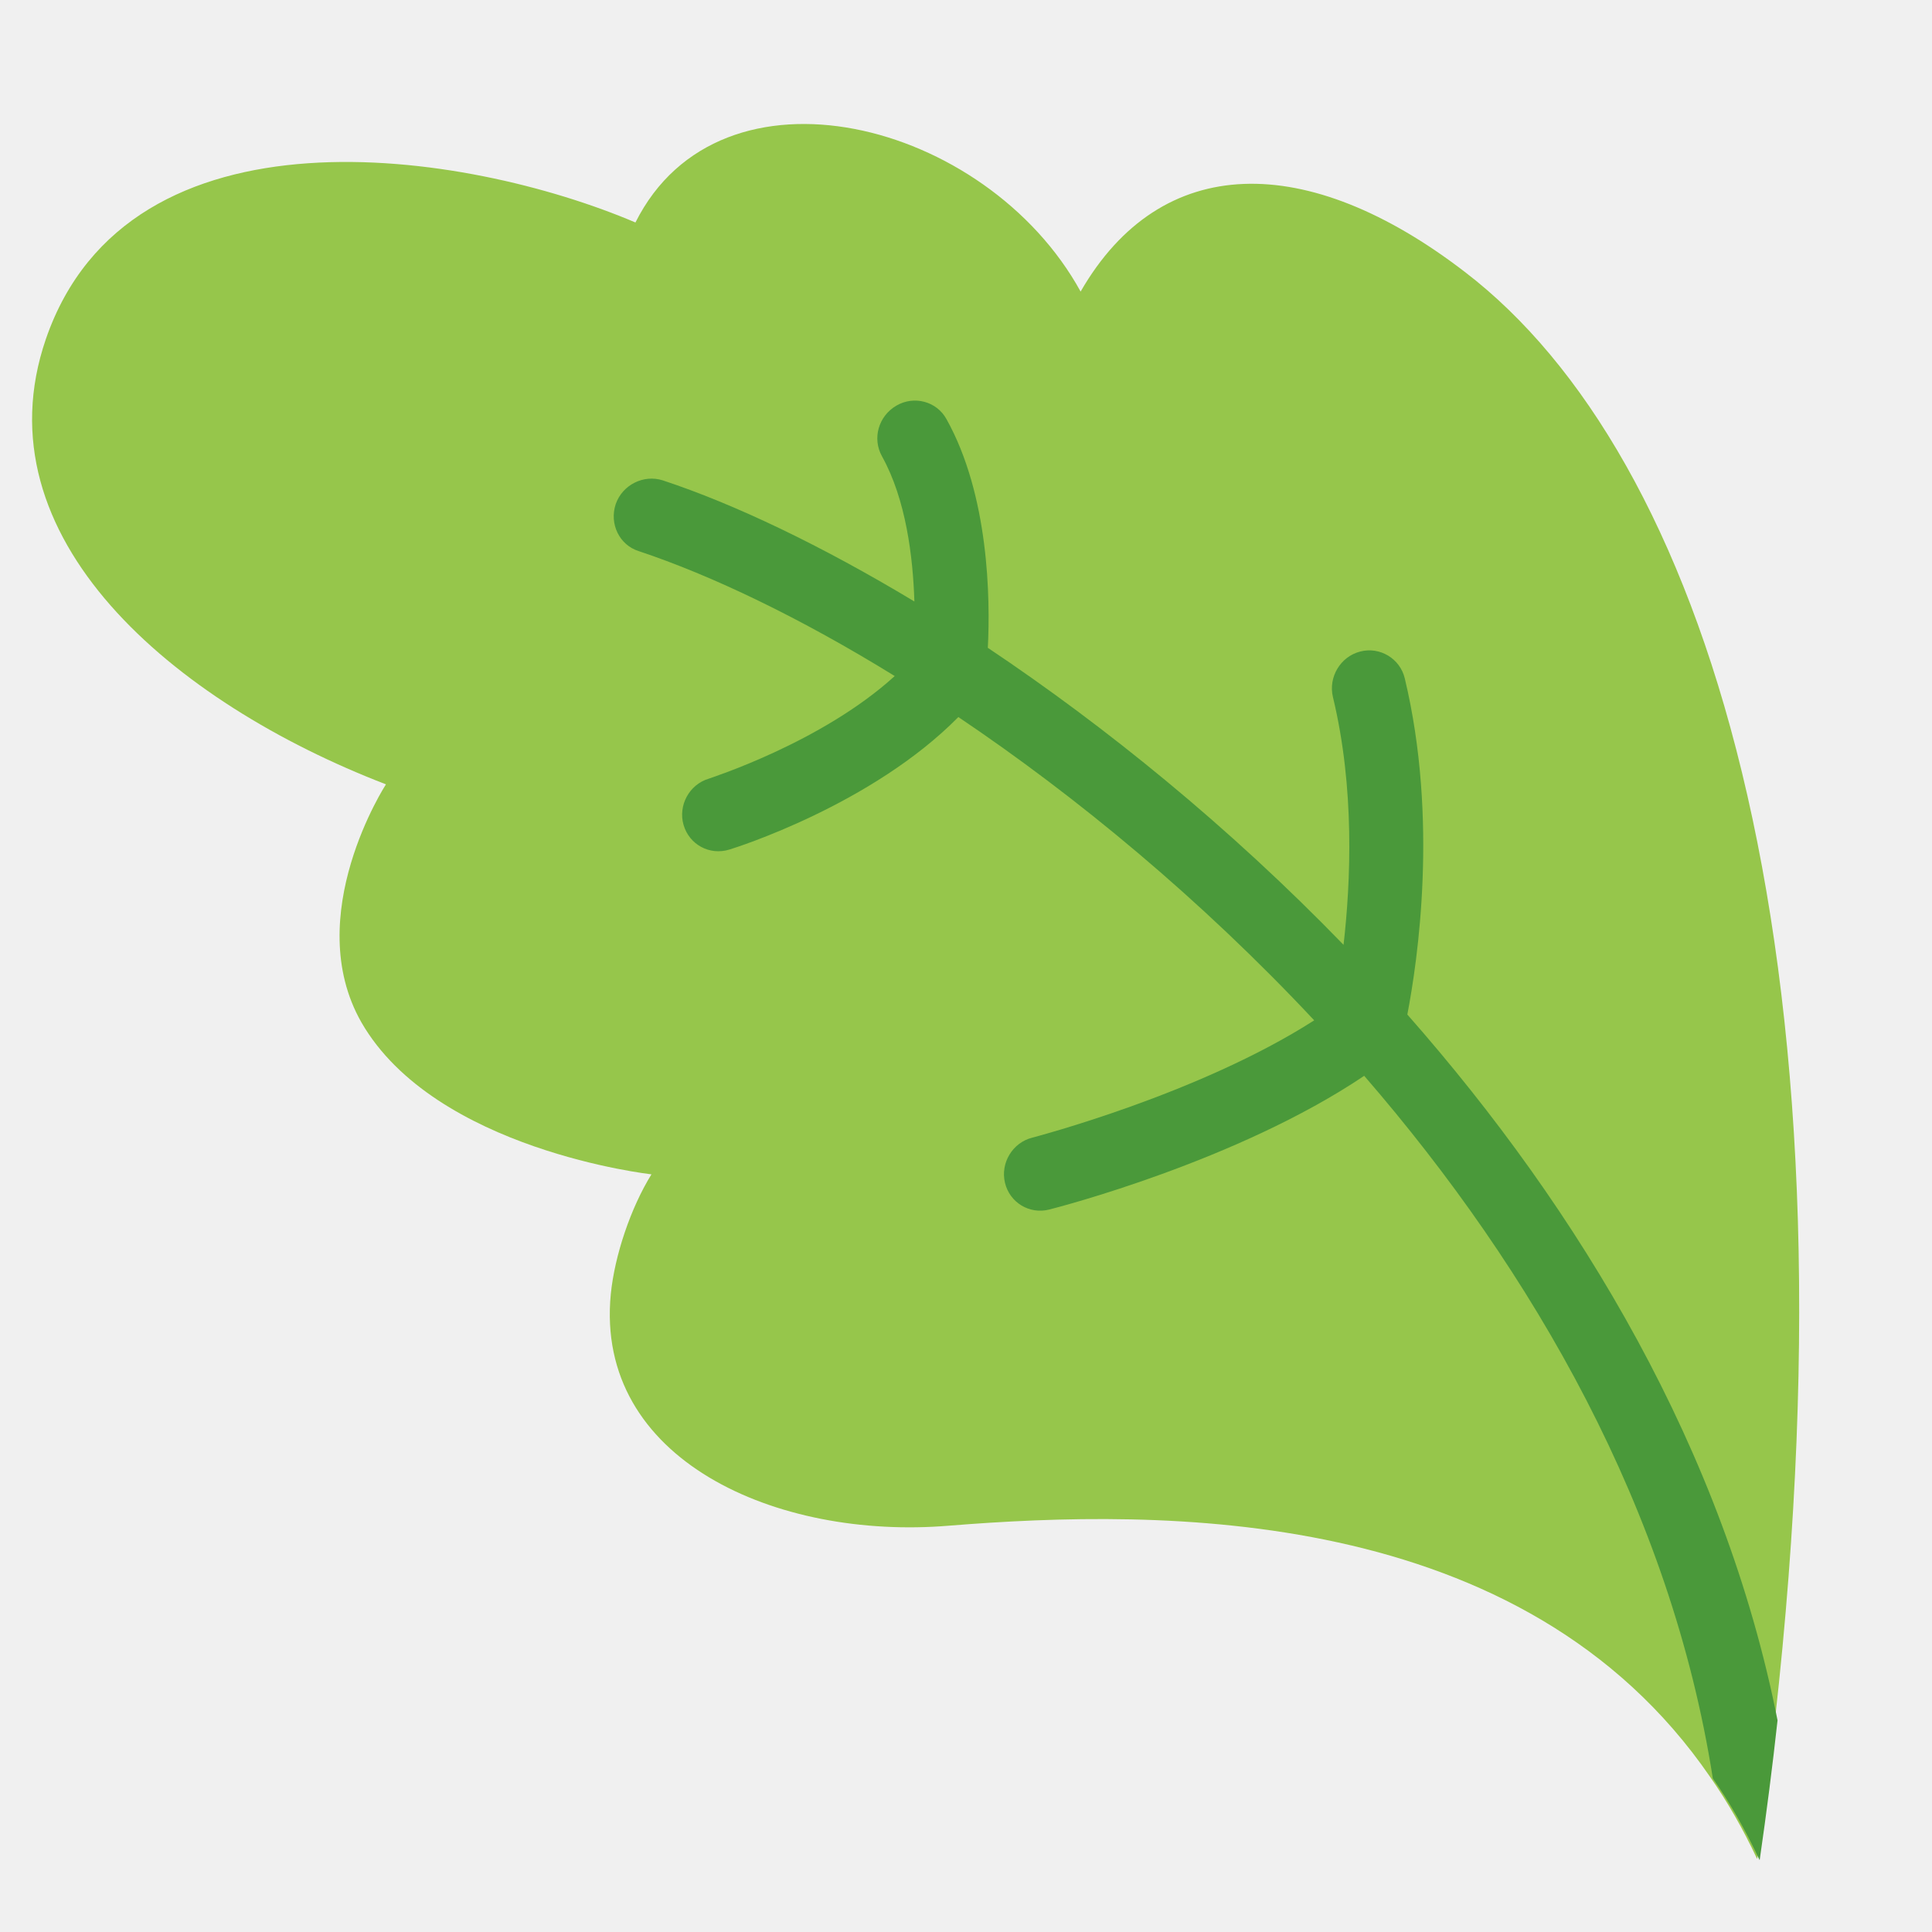
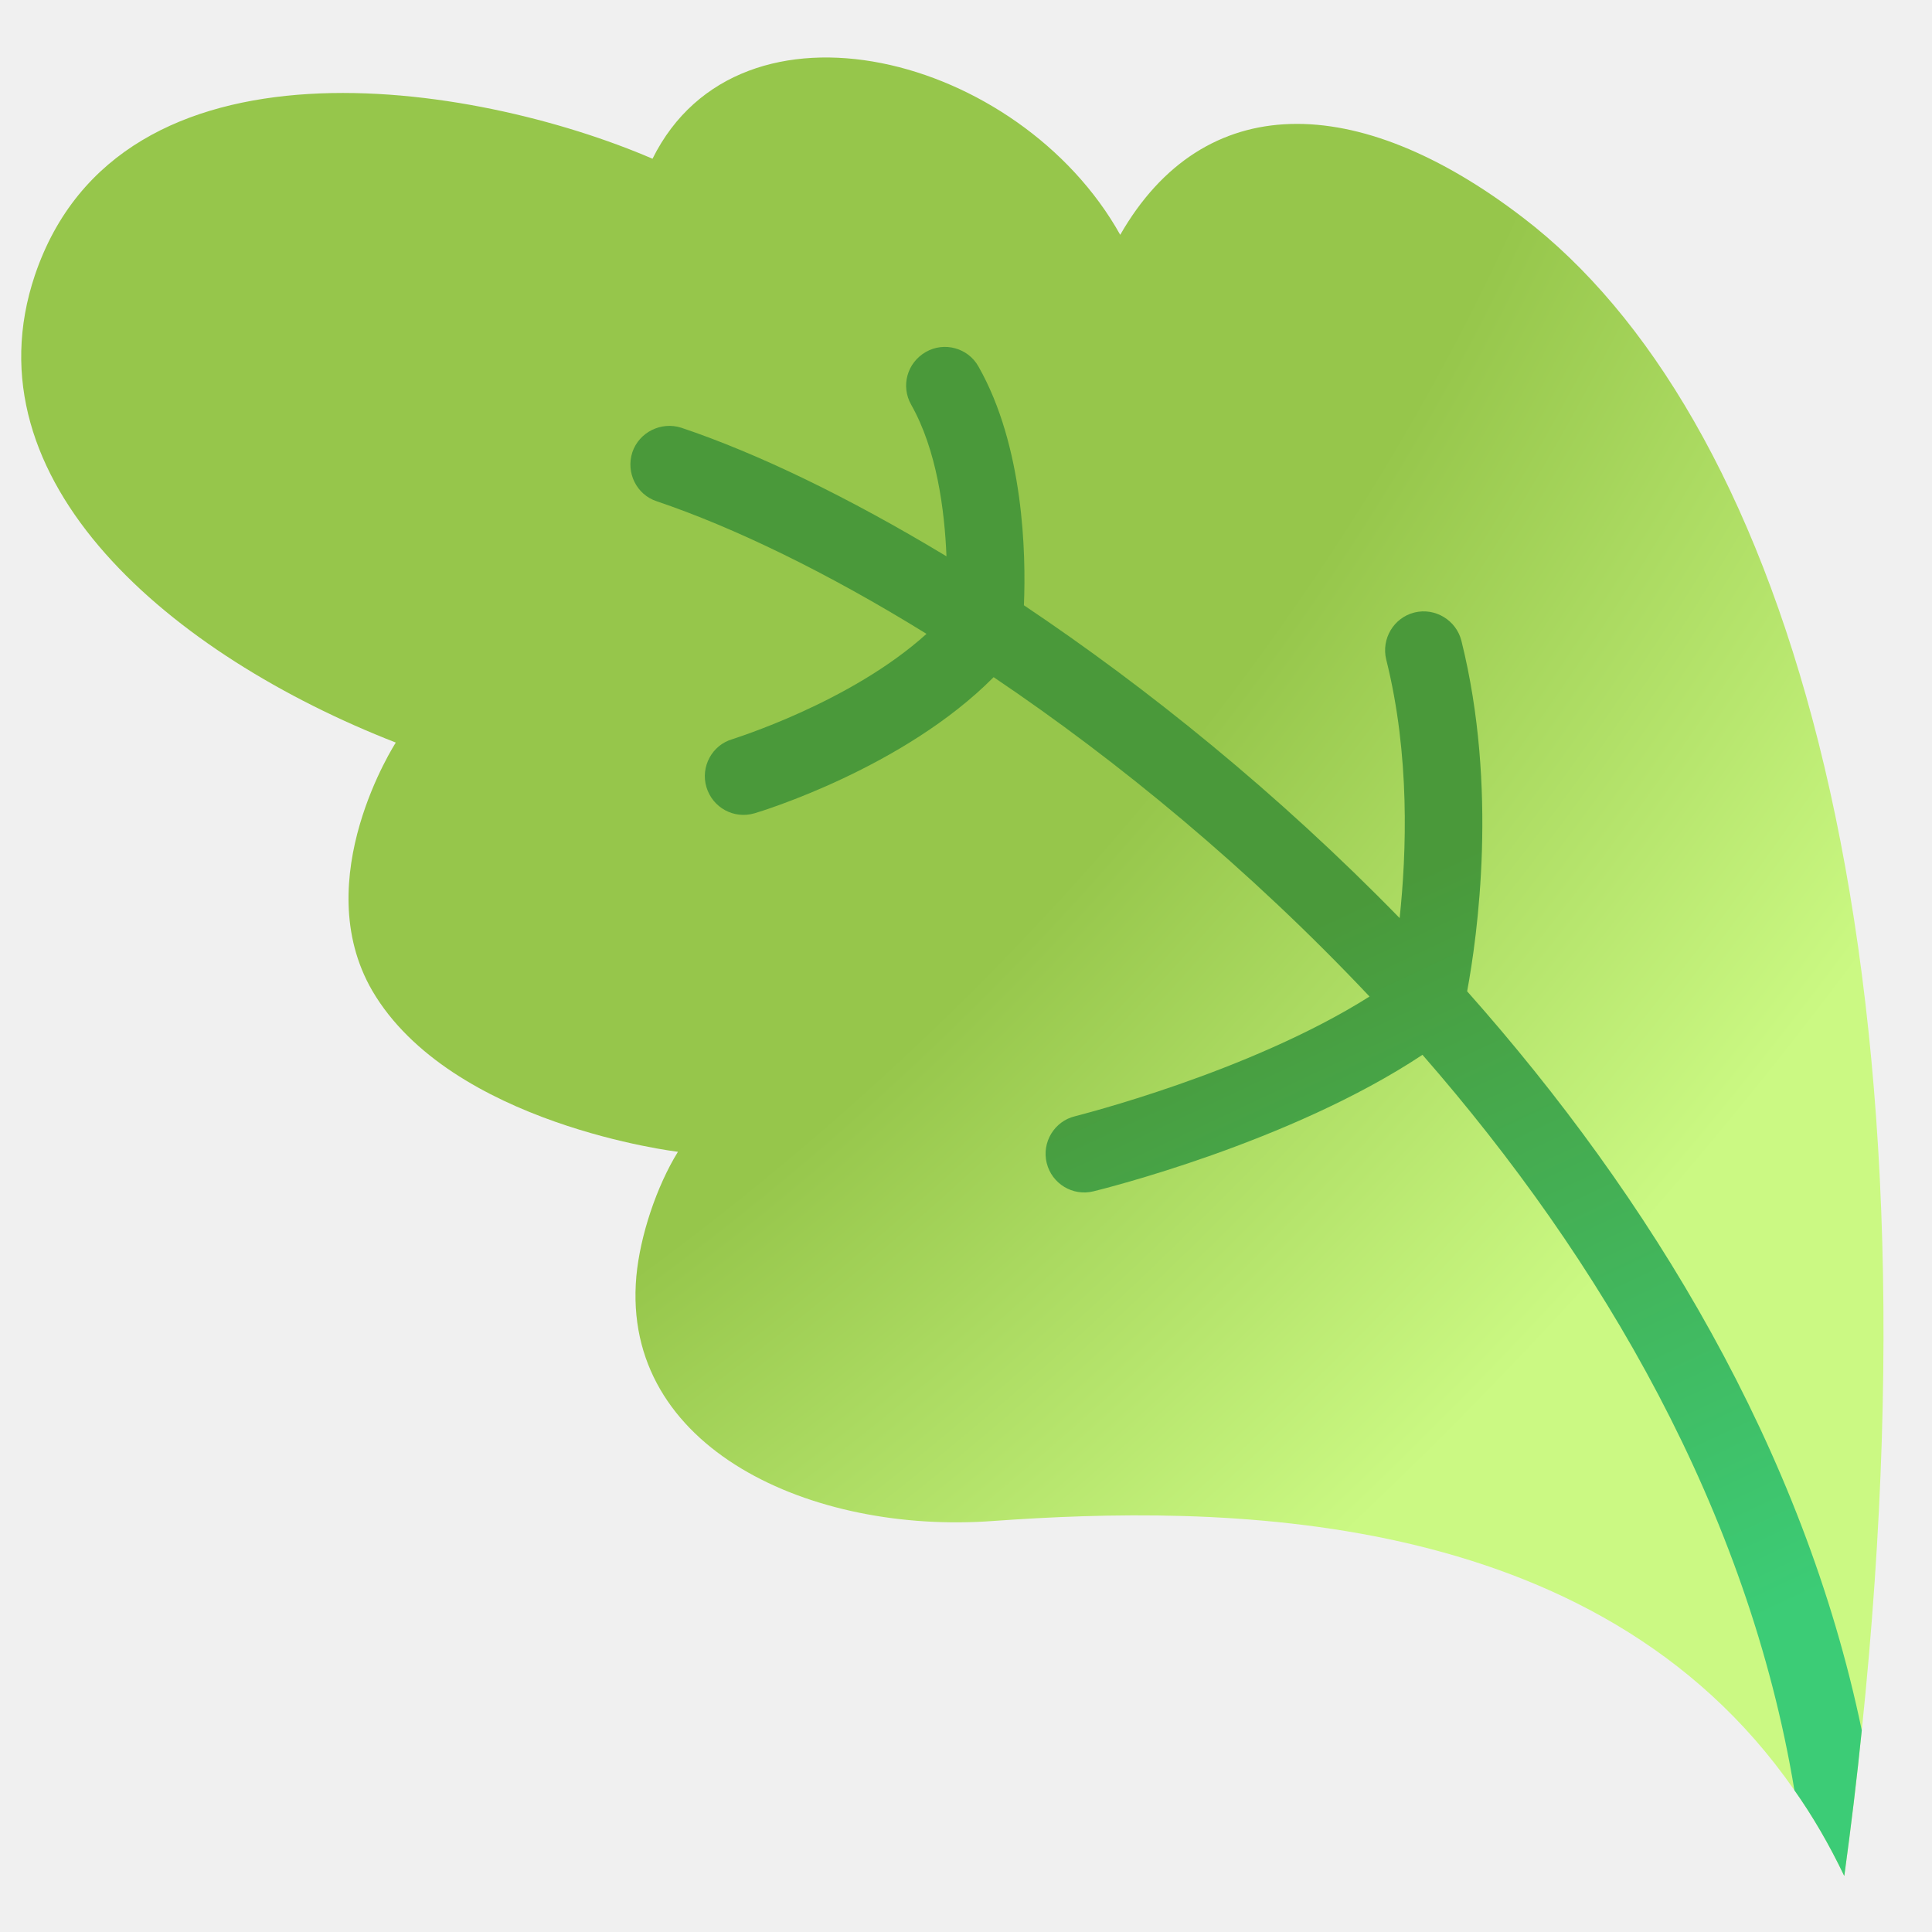
<svg xmlns="http://www.w3.org/2000/svg" width="120" height="120" viewBox="0 0 120 120" fill="none">
  <g clip-path="url(#clip0_1_2)">
-     <path d="M90.987 16.892C105.78 28.214 115.664 58.497 110.251 106.786C109.941 109.621 109.569 112.501 109.143 115.45L109.128 115.442C108.27 113.612 107.302 111.919 106.232 110.387C94.589 93.397 72.048 93.711 58.942 94.763C48.241 95.656 36.933 90.676 37.938 80.376C38.178 77.969 39.182 75.007 40.463 72.94C40.463 72.94 27.023 71.446 22.448 63.502C18.673 56.876 23.972 48.717 23.972 48.717C10.759 43.63 -1.382 33.396 2.849 21.059C8.008 6.089 28.918 9.323 39.469 13.819C44.749 3.275 61.256 7.441 67.119 18.11C72.119 9.431 81.192 9.365 90.987 16.892Z" fill="#96C64B" />
-     <path d="M61.356 40.237C68.636 45.106 76.321 51.323 83.45 58.685C83.897 54.778 84.155 48.958 82.79 43.292C82.497 42.059 83.253 40.785 84.484 40.468C85.714 40.151 86.96 40.906 87.254 42.138C89.352 50.905 88.052 59.689 87.412 63.014C98.172 75.232 107.098 90.143 110.406 106.854C110.096 109.691 109.725 112.573 109.298 115.525L109.283 115.517C108.424 113.685 107.456 111.991 106.386 110.458C103.79 93.841 95.259 78.977 84.733 66.821C76.838 72.131 65.68 74.997 65.175 75.125C63.945 75.442 62.713 74.695 62.42 73.463C62.126 72.23 62.898 70.963 64.12 70.661C64.235 70.624 74.439 67.984 81.627 63.375C74.57 55.837 66.865 49.475 59.526 44.537C54.144 49.994 45.681 52.655 45.298 52.769C44.074 53.146 42.811 52.461 42.457 51.236C42.109 50.033 42.806 48.728 44.022 48.365C44.099 48.327 51.024 46.135 55.573 41.99C49.688 38.358 44.179 35.729 39.664 34.228C38.471 33.849 37.837 32.539 38.242 31.316C38.655 30.117 39.969 29.456 41.162 29.835C45.616 31.305 51.006 33.873 56.794 37.359C56.707 34.59 56.272 31.024 54.785 28.348C54.162 27.237 54.564 25.839 55.679 25.193C56.772 24.554 58.178 24.926 58.786 26.03C61.432 30.767 61.512 37.184 61.356 40.237Z" fill="#4A993A" />
+     <path d="M94.61 13.528C110.234 25.472 120.879 57.151 115.638 107.474C115.338 110.428 114.974 113.43 114.554 116.502L114.538 116.494C113.621 114.577 112.59 112.802 111.454 111.194C99.084 93.366 75.435 93.491 61.694 94.47C50.474 95.305 38.564 90.009 39.525 79.273C39.755 76.765 40.782 73.684 42.108 71.54C42.108 71.54 27.992 69.859 23.12 61.532C19.099 54.586 24.584 46.123 24.584 46.123C10.675 40.698 -2.156 29.913 2.171 17.082C7.448 1.512 29.417 5.075 40.529 9.859C45.973 -1.093 63.33 3.402 69.579 14.585C74.746 5.576 84.265 5.589 94.61 13.528Z" fill="url(#paint0_radial_1_2)" />
+     <path d="M63.597 37.595C71.275 42.736 79.391 49.285 86.934 57.023C87.366 52.955 87.584 46.89 86.102 40.972C85.783 39.685 86.565 38.363 87.852 38.044C89.14 37.725 90.454 38.522 90.773 39.81C93.052 48.966 91.768 58.111 91.127 61.572C102.522 74.404 112.018 90.028 115.638 107.476C115.339 110.431 114.975 113.432 114.555 116.504L114.539 116.496C113.622 114.579 112.591 112.805 111.455 111.196C108.582 93.852 99.501 78.282 88.352 65.516C80.121 70.98 68.446 73.866 67.918 73.995C66.63 74.314 65.332 73.525 65.013 72.238C64.694 70.95 65.492 69.636 66.771 69.333C66.891 69.295 77.567 66.635 85.064 61.896C77.595 53.975 69.458 47.274 61.716 42.06C56.122 47.7 47.271 50.398 46.871 50.513C45.591 50.895 44.26 50.169 43.877 48.889C43.502 47.633 44.22 46.278 45.492 45.911C45.572 45.872 52.815 43.649 57.548 39.37C51.344 35.531 45.542 32.741 40.794 31.136C39.54 30.73 38.863 29.358 39.277 28.088C39.699 26.841 41.071 26.164 42.325 26.57C47.01 28.143 52.685 30.867 58.787 34.554C58.671 31.666 58.182 27.945 56.598 25.143C55.935 23.979 56.343 22.525 57.507 21.861C58.648 21.206 60.126 21.607 60.773 22.763C63.59 27.724 63.732 34.414 63.597 37.595Z" fill="url(#paint1_linear_1_2)" />
  </g>
  <defs>
+     <radialGradient id="paint0_radial_1_2" cx="0" cy="0" r="1" gradientUnits="userSpaceOnUse" gradientTransform="translate(7.34695 11.0791) rotate(47.0373) scale(113.52 179.804)">
+       <stop offset="0.338" stop-color="#96C64B" />
+       <stop offset="0.641" stop-color="#96C64B" />
+       <stop offset="1" stop-color="#CBF983" />
+     </radialGradient>
+     <linearGradient id="paint1_linear_1_2" x1="72.03" y1="30.738" x2="105.64" y2="102.396" gradientUnits="userSpaceOnUse">
+       <stop offset="0.355" stop-color="#4A993A" />
+       <stop offset="1" stop-color="#3CCC76" />
+     </linearGradient>
    <clipPath id="clip0_1_2">
      <rect width="120" height="120" fill="white" />
    </clipPath>
  </defs>
</svg>
